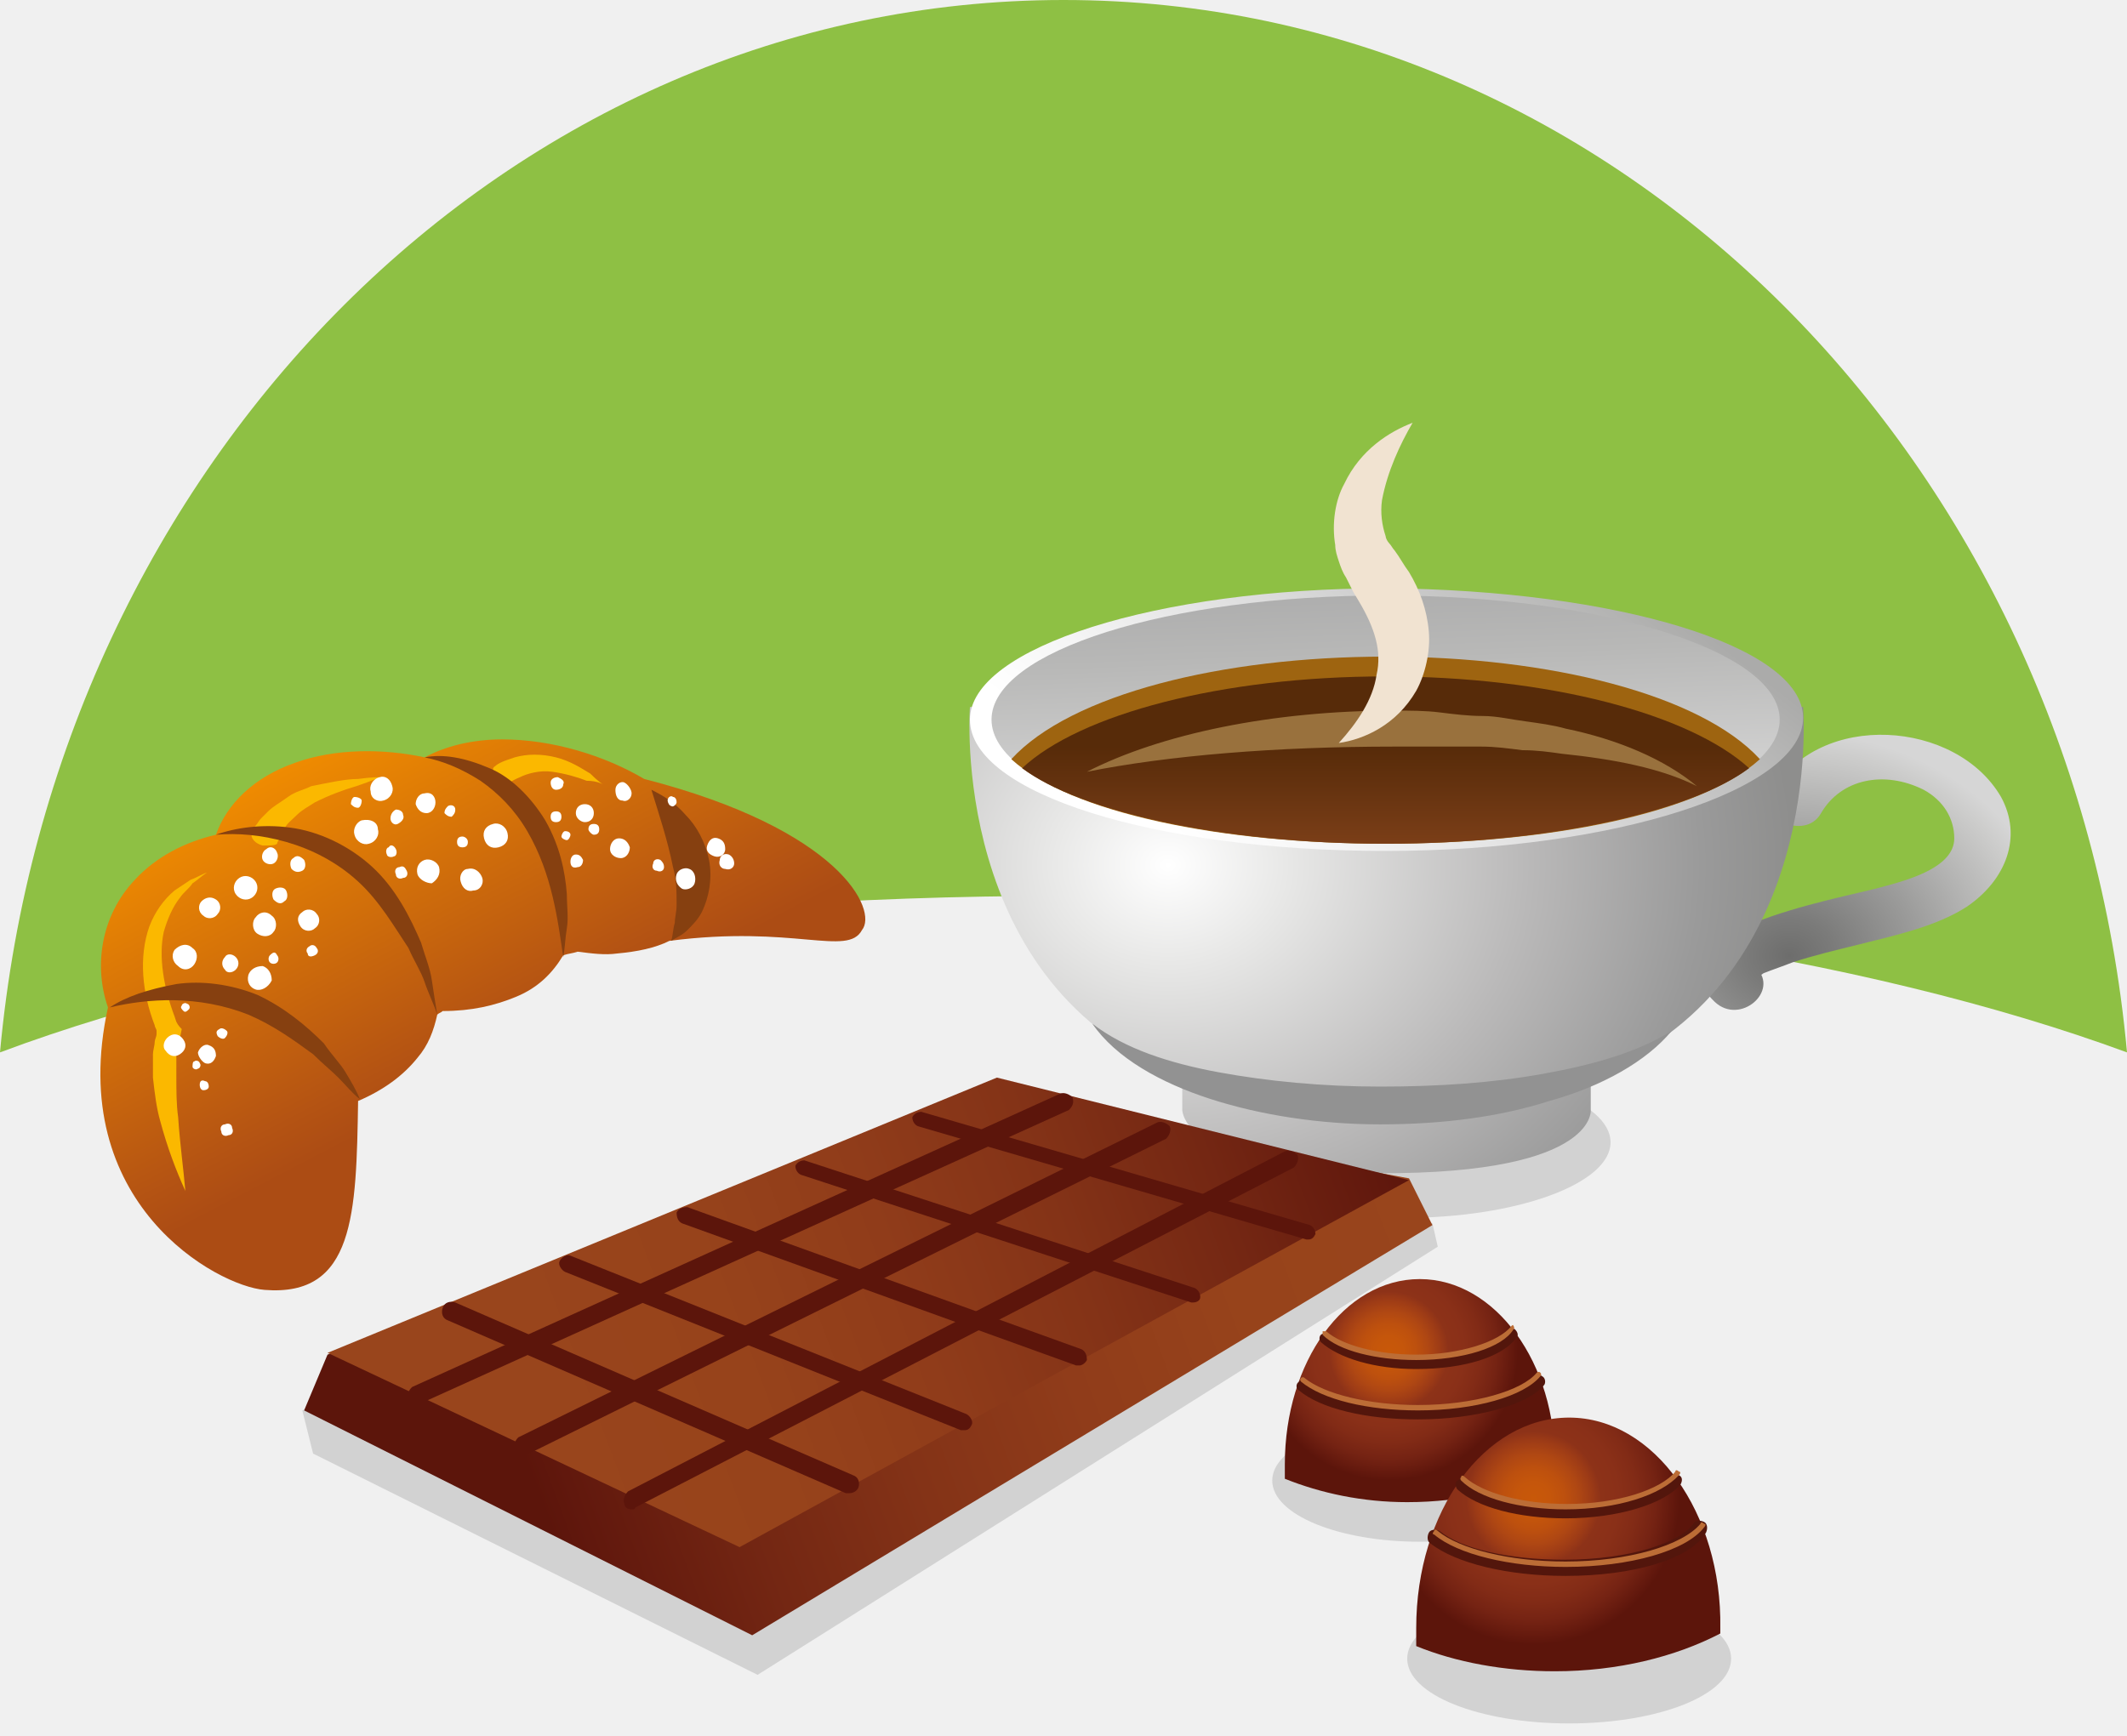
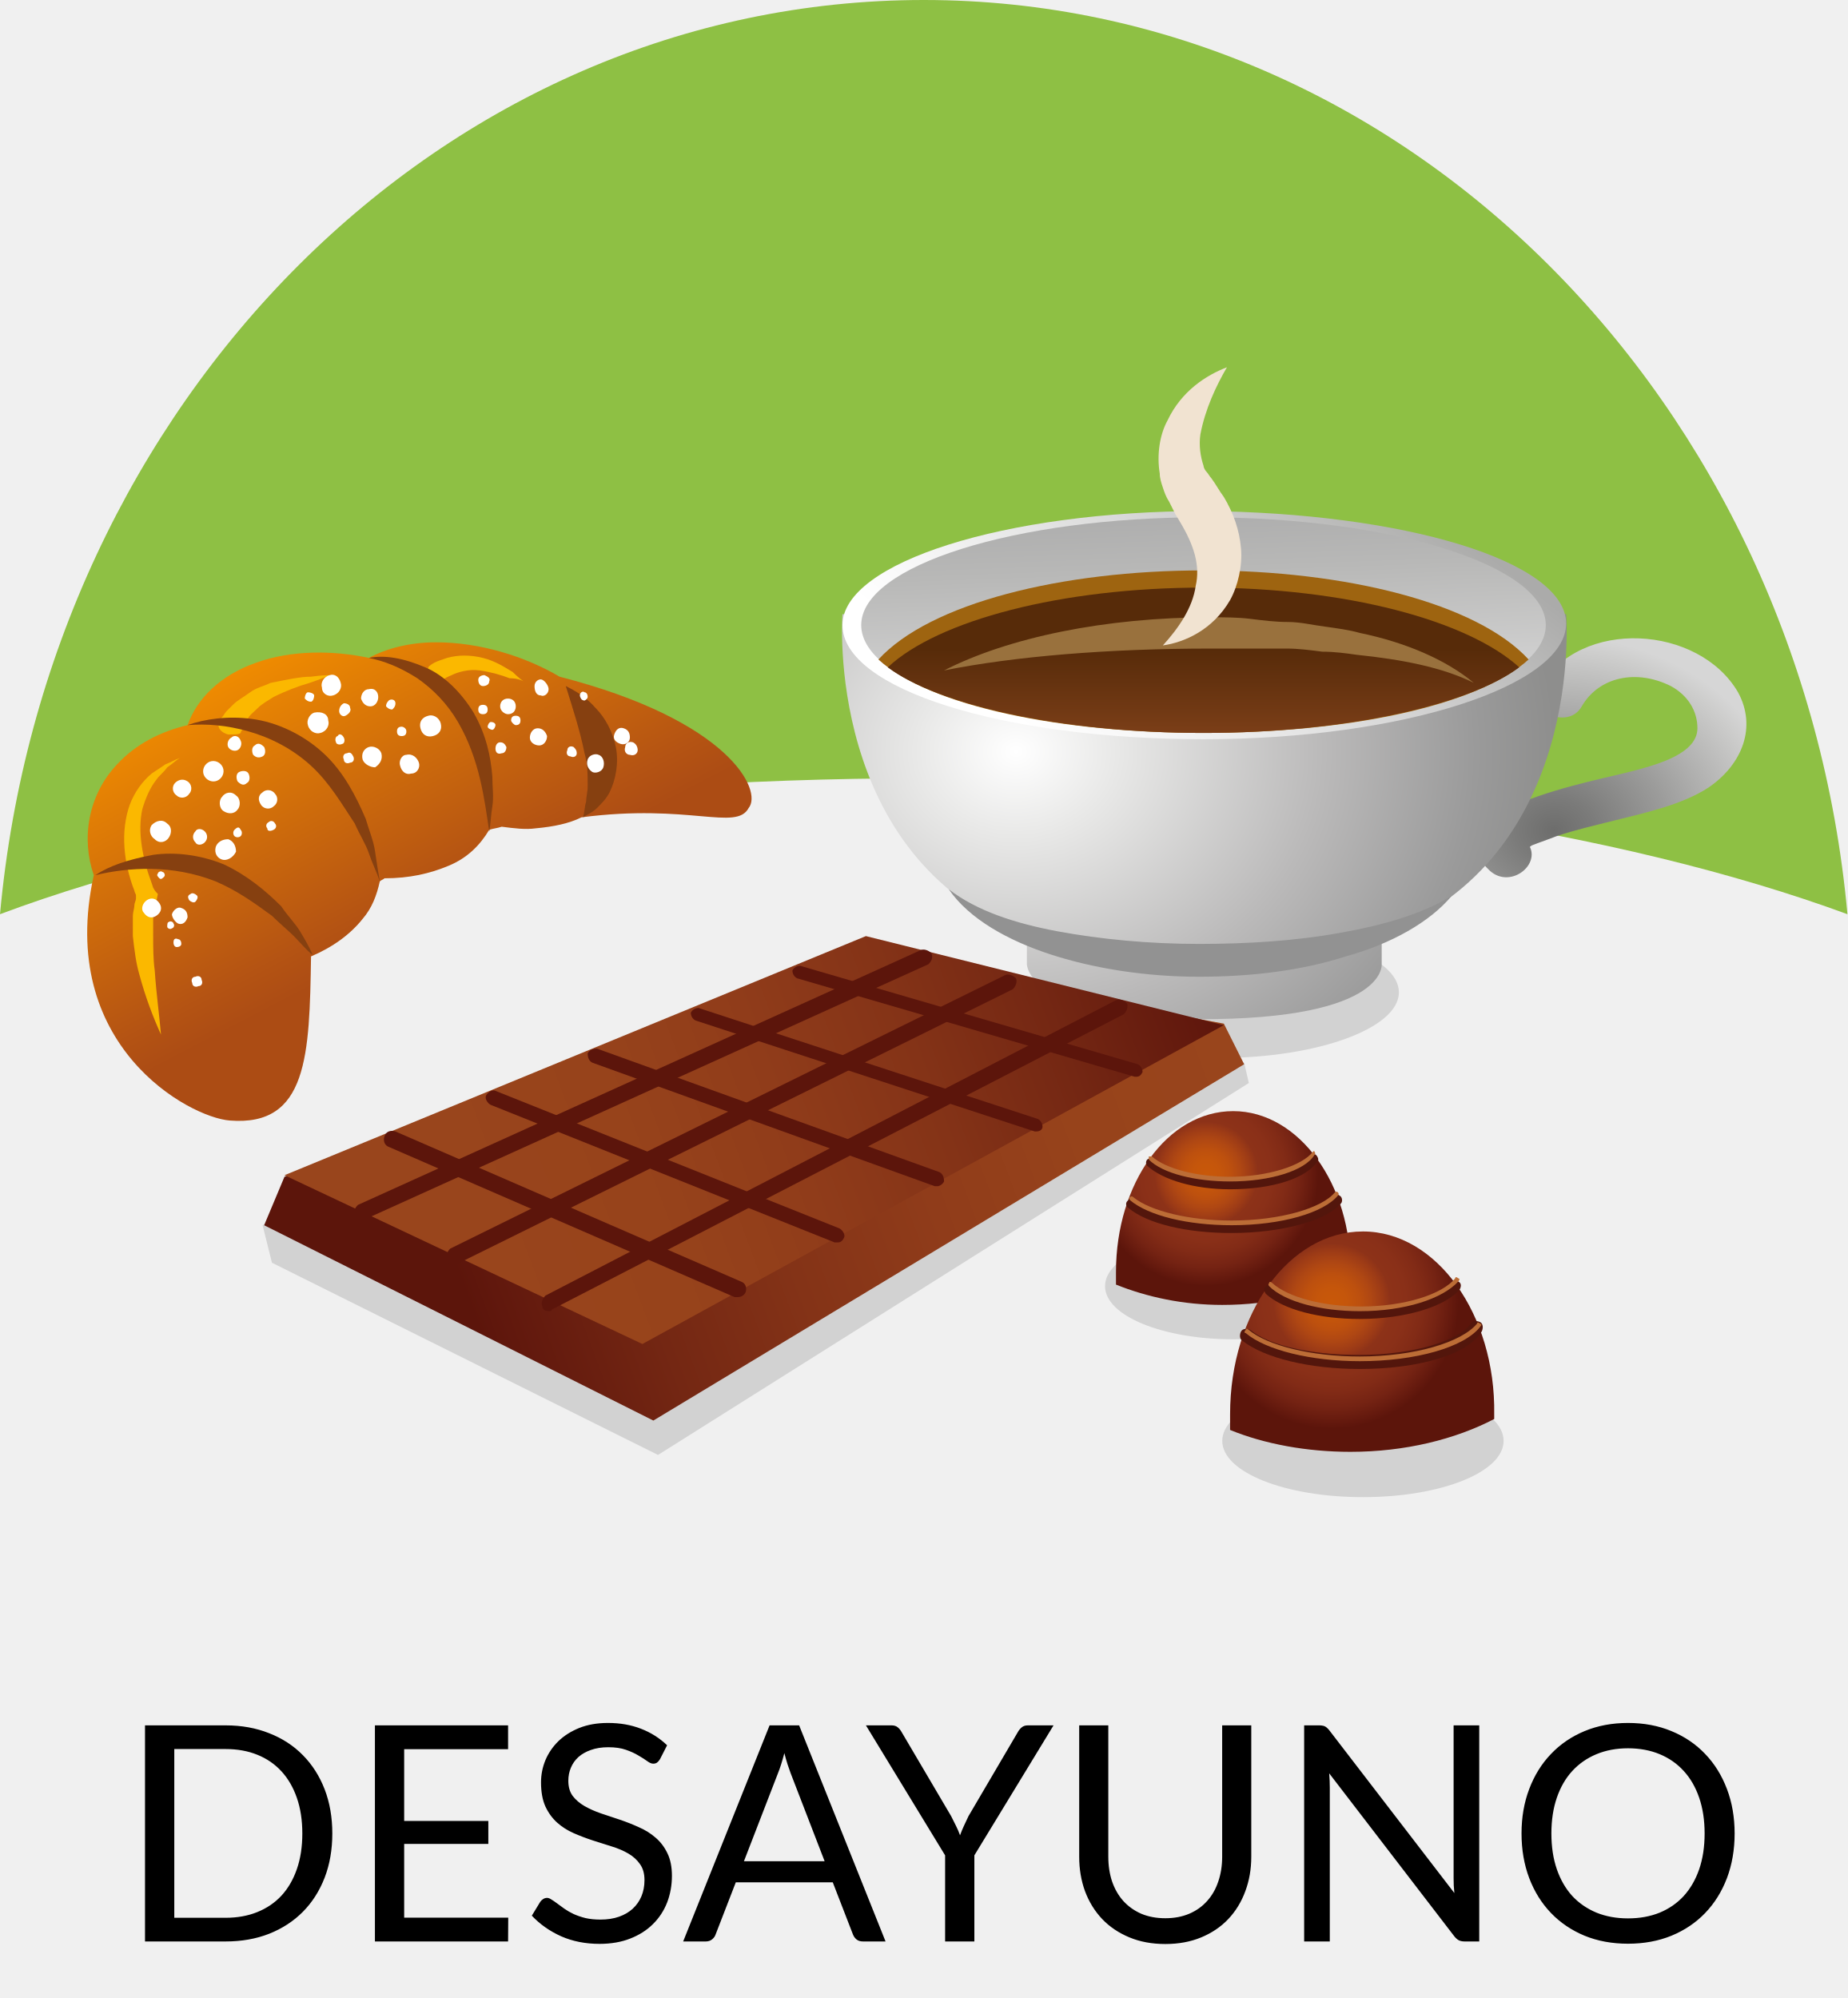
- <svg xmlns="http://www.w3.org/2000/svg" width="98" height="80" viewBox="0 0 98 80" fill="none">
+ <svg xmlns="http://www.w3.org/2000/svg" width="98" height="106" viewBox="0 0 98 106" fill="none">
  <g clip-path="url(#clip0)">
    <path d="M49 41.289C68.567 41.289 86.061 44.108 98 48.502C95.513 21.308 74.536 0 49 0C23.464 0 2.487 21.308 0 48.502C11.939 44.025 29.433 41.289 49 41.289Z" fill="#8EC044" />
    <path d="M13.929 65.002L14.426 66.992L34.905 77.189L66.245 57.457L65.997 56.379L45.186 53.228L13.929 65.002Z" fill="#D2D2D2" />
    <path d="M74.205 52.648C74.205 54.555 69.893 56.13 64.67 56.13C59.364 56.13 55.135 54.555 55.135 52.648C55.135 50.741 59.447 49.166 64.67 49.166C69.976 49.249 74.205 50.741 74.205 52.648Z" fill="#D2D2D2" />
    <path d="M72.215 68.235C72.215 69.811 69.147 71.054 65.416 71.054C61.685 71.054 58.618 69.811 58.618 68.235C58.618 66.66 61.685 65.416 65.416 65.416C69.147 65.416 72.215 66.66 72.215 68.235Z" fill="#D2D2D2" />
    <path d="M79.76 76.443C79.76 78.102 76.443 79.428 72.298 79.428C68.152 79.428 64.836 78.102 64.836 76.443C64.836 74.785 68.152 73.459 72.298 73.459C76.443 73.459 79.76 74.785 79.76 76.443Z" fill="#D2D2D2" />
    <path d="M83.905 37.475C84.817 35.9 86.807 35.486 88.631 36.398C89.543 36.895 90.041 37.724 90.041 38.636C90.041 39.963 87.968 40.543 86.724 40.875C84.652 41.455 75.614 42.947 79.014 46.181C80.174 47.259 81.998 45.684 80.921 44.606C80.672 45.103 80.838 45.186 81.252 44.854C81.667 44.689 82.164 44.523 82.579 44.357C83.574 44.025 84.652 43.777 85.647 43.528C87.305 43.113 89.212 42.699 90.621 41.787C92.445 40.543 93.191 38.553 92.196 36.729C90.124 33.164 83.822 32.749 81.667 36.48C80.838 37.641 83.159 38.802 83.905 37.475Z" fill="url(#paint0_radial)" />
    <path d="M83.076 32.584C83.076 32.584 84.154 45.518 73.293 49.58V51.156C73.293 51.156 73.624 54.306 62.514 54.057C54.472 53.809 54.472 51.156 54.472 51.156V49.58C43.694 45.518 44.689 32.584 44.689 32.584L69.562 32.418L77.77 32.667L83.076 32.584Z" fill="url(#paint1_radial)" />
    <path d="M83.076 33.081C83.076 36.398 74.371 39.217 63.841 39.217C53.228 39.217 44.689 36.563 44.689 33.164C44.689 29.848 53.311 27.112 63.841 27.112C74.454 27.195 83.076 29.765 83.076 33.081Z" fill="url(#paint2_linear)" />
    <path d="M81.998 33.164C81.998 36.315 73.873 38.885 63.841 38.885C53.809 38.885 45.684 36.315 45.684 33.164C45.684 30.014 53.809 27.443 63.841 27.443C73.873 27.443 81.998 30.014 81.998 33.164Z" fill="url(#paint3_linear)" />
    <path d="M77.024 47.508C75.448 48.502 73.376 49.083 71.054 49.497C68.733 49.912 66.245 50.078 63.592 50.078C60.939 50.078 58.369 49.829 56.13 49.414C53.892 49 51.819 48.337 50.327 47.176C51.404 48.751 53.477 49.912 55.799 50.658C58.12 51.404 60.856 51.819 63.592 51.819C66.411 51.819 69.064 51.487 71.386 50.741C73.79 50.078 75.863 48.917 77.024 47.508Z" fill="#929292" />
    <path d="M63.841 38.885C71.386 38.885 78.35 37.475 81.086 34.988C78.35 32.003 71.386 30.262 63.841 30.262C56.296 30.262 49.332 32.003 46.596 34.988C49.332 37.475 56.296 38.885 63.841 38.885Z" fill="#9E6410" />
    <path d="M63.841 38.885C71.386 38.885 77.936 37.392 80.589 35.403C77.853 32.915 71.386 31.174 63.841 31.174C56.296 31.174 49.746 32.915 47.093 35.403C49.746 37.392 56.296 38.885 63.841 38.885Z" fill="url(#paint4_linear)" />
    <path d="M50.078 35.569C53.809 34.822 58.783 34.408 64.255 34.408C64.919 34.408 65.582 34.408 66.245 34.408C66.909 34.408 67.572 34.408 68.235 34.408C68.898 34.408 69.479 34.491 70.142 34.574C70.805 34.574 71.386 34.657 71.966 34.739C74.371 34.988 76.526 35.403 78.184 36.232C76.692 34.988 74.536 34.076 72.132 33.579C71.552 33.413 70.888 33.33 70.308 33.247C69.645 33.164 68.981 32.998 68.318 32.998C67.655 32.998 66.992 32.915 66.328 32.832C65.665 32.749 64.919 32.749 64.255 32.749C58.618 32.749 53.477 33.827 50.078 35.569Z" fill="#99713D" />
    <path d="M65.085 19.484C64.007 19.898 62.68 20.727 61.934 22.303C61.52 23.049 61.354 24.127 61.52 25.122C61.52 25.37 61.602 25.619 61.685 25.868C61.768 26.117 61.851 26.365 62.017 26.614L62.349 27.277L62.597 27.692C63.344 28.936 63.675 30.014 63.426 31.091C63.261 32.252 62.514 33.33 61.685 34.242C62.846 34.076 64.338 33.413 65.251 31.837C65.665 31.091 65.914 30.014 65.831 29.102C65.748 28.107 65.416 27.195 64.919 26.365C64.67 26.034 64.504 25.702 64.256 25.37C64.173 25.288 64.09 25.122 64.007 25.039C63.924 24.956 63.841 24.79 63.841 24.707C63.675 24.21 63.592 23.629 63.675 23.049C63.924 21.723 64.504 20.479 65.085 19.484Z" fill="#F1E3D1" />
    <path d="M65.997 56.462L34.657 75.365L14.012 65.002L15.09 62.431L45.932 50.824L64.919 54.306L65.997 56.462Z" fill="url(#paint5_linear)" />
    <path d="M64.919 54.389L34.076 71.303L15.09 62.349L45.932 49.663L64.919 54.389Z" fill="url(#paint6_linear)" />
    <path d="M19.235 64.753C19.069 64.753 18.904 64.67 18.821 64.504C18.738 64.255 18.821 64.09 18.986 63.924L48.834 50.41C49 50.327 49.249 50.41 49.414 50.575C49.497 50.824 49.414 50.99 49.249 51.156L19.401 64.67C19.401 64.753 19.318 64.753 19.235 64.753Z" fill="#5C150B" />
    <path d="M24.044 67.074C23.878 67.074 23.712 66.992 23.712 66.826C23.63 66.66 23.712 66.411 23.878 66.245L53.311 51.736C53.477 51.653 53.726 51.736 53.892 51.902C53.975 52.068 53.892 52.316 53.726 52.482L24.21 67.074C24.21 67.074 24.127 67.074 24.044 67.074Z" fill="#5C150B" />
    <path d="M29.102 69.562C28.936 69.562 28.77 69.479 28.77 69.313C28.687 69.147 28.77 68.898 28.936 68.733L59.198 53.063C59.364 52.98 59.612 53.063 59.778 53.228C59.861 53.394 59.778 53.643 59.612 53.809L29.267 69.479C29.267 69.562 29.184 69.562 29.102 69.562Z" fill="#5C150B" />
    <path d="M39.134 68.816C39.051 68.816 39.051 68.816 38.968 68.816L20.645 60.856C20.396 60.773 20.313 60.525 20.396 60.276C20.479 60.027 20.727 59.944 20.976 60.027L39.299 67.987C39.548 68.069 39.631 68.318 39.548 68.567C39.465 68.733 39.299 68.816 39.134 68.816Z" fill="#5C150B" />
    <path d="M44.44 65.914C44.357 65.914 44.357 65.914 44.274 65.914L26.034 58.618C25.868 58.535 25.702 58.286 25.785 58.12C25.868 57.954 26.117 57.788 26.282 57.871L44.523 65.168C44.688 65.25 44.854 65.499 44.772 65.665C44.688 65.831 44.606 65.914 44.44 65.914Z" fill="#5C150B" />
    <path d="M49.746 62.929C49.746 62.929 49.663 62.929 49.58 62.929L31.423 56.379C31.257 56.296 31.174 56.13 31.174 55.882C31.257 55.716 31.423 55.633 31.672 55.633L49.829 62.183C49.995 62.266 50.078 62.431 50.078 62.68C49.995 62.846 49.829 62.929 49.746 62.929Z" fill="#5C150B" />
    <path d="M54.969 60.027H54.886L36.895 54.14C36.729 54.057 36.646 53.892 36.646 53.726C36.729 53.56 36.895 53.477 37.061 53.477L55.052 59.364C55.218 59.447 55.301 59.612 55.301 59.778C55.301 59.944 55.135 60.027 54.969 60.027Z" fill="#5C150B" />
    <path d="M60.276 57.125H60.193L42.284 51.902C42.118 51.819 42.035 51.653 42.035 51.487C42.118 51.321 42.284 51.239 42.45 51.239L60.359 56.462C60.524 56.545 60.607 56.711 60.607 56.876C60.524 57.042 60.441 57.125 60.276 57.125Z" fill="#5C150B" />
    <path d="M65.416 58.949C61.934 58.949 59.198 62.763 59.198 67.489C59.198 67.738 59.198 67.986 59.198 68.152C60.856 68.816 62.763 69.23 64.836 69.23C67.406 69.23 69.811 68.65 71.635 67.655C71.635 67.572 71.635 67.572 71.635 67.489C71.718 62.846 68.898 58.949 65.416 58.949Z" fill="url(#paint7_radial)" />
    <path d="M65.25 63.095C63.343 63.095 61.685 62.597 60.856 61.851C60.773 61.768 60.773 61.602 60.856 61.519C60.939 61.437 61.105 61.437 61.188 61.519C61.851 62.183 63.509 62.597 65.25 62.597C67.489 62.597 69.064 61.934 69.479 61.354C69.562 61.271 69.728 61.188 69.81 61.271C69.893 61.354 69.976 61.519 69.893 61.602C69.313 62.514 67.489 63.095 65.25 63.095Z" fill="#53160C" />
    <path d="M65.333 65.416C62.929 65.416 60.856 64.919 59.861 64.09C59.695 64.007 59.695 63.758 59.861 63.675C59.944 63.509 60.193 63.509 60.276 63.675C61.188 64.421 63.178 64.919 65.333 64.919C68.069 64.919 70.142 64.173 70.639 63.509C70.722 63.343 70.971 63.343 71.054 63.426C71.22 63.509 71.22 63.758 71.137 63.841C70.391 64.753 67.986 65.416 65.333 65.416Z" fill="#53160C" />
    <path d="M65.251 62.68C63.426 62.68 61.685 62.266 60.939 61.519C60.939 61.519 60.939 61.437 60.939 61.354C60.939 61.354 61.022 61.354 61.105 61.354C61.851 62.017 63.509 62.431 65.251 62.431C67.24 62.431 69.064 61.851 69.645 61.105C69.645 61.105 69.728 61.022 69.728 61.105C69.728 61.105 69.811 61.188 69.728 61.271C69.23 62.1 67.406 62.68 65.251 62.68Z" fill="#BC6D36" />
    <path d="M65.334 65.002C63.012 65.002 60.939 64.504 59.944 63.675C59.944 63.675 59.861 63.592 59.944 63.509C59.944 63.509 60.027 63.426 60.11 63.509C61.022 64.255 63.095 64.753 65.334 64.753C67.904 64.753 70.142 64.09 70.806 63.261C70.806 63.261 70.888 63.178 70.971 63.261C70.971 63.261 71.054 63.343 70.971 63.426C70.225 64.338 67.987 65.002 65.334 65.002Z" fill="#BC6D36" />
    <path d="M72.298 65.333C68.401 65.333 65.251 69.645 65.251 75.034C65.251 75.283 65.251 75.531 65.251 75.863C67.075 76.609 69.313 77.024 71.635 77.024C74.537 77.024 77.19 76.36 79.262 75.283C79.262 75.2 79.262 75.117 79.262 75.034C79.345 69.728 76.195 65.333 72.298 65.333Z" fill="url(#paint8_radial)" />
    <path d="M72.132 69.976C69.977 69.976 68.07 69.479 67.157 68.65C67.075 68.567 66.992 68.318 67.157 68.235C67.24 68.152 67.489 68.069 67.572 68.235C68.401 68.981 70.142 69.479 72.132 69.479C74.619 69.479 76.444 68.733 76.941 68.069C77.024 67.904 77.19 67.904 77.356 67.987C77.521 68.069 77.521 68.235 77.438 68.401C76.692 69.313 74.537 69.976 72.132 69.976Z" fill="#53160C" />
    <path d="M72.132 72.629C69.479 72.629 67.075 72.049 65.914 71.137C65.748 71.054 65.748 70.805 65.831 70.64C65.914 70.474 66.162 70.474 66.328 70.557C67.323 71.386 69.562 71.883 72.049 71.883C75.2 71.883 77.438 71.054 78.019 70.225C78.102 70.059 78.35 70.059 78.516 70.142C78.682 70.225 78.682 70.474 78.599 70.64C77.853 71.883 75.2 72.629 72.132 72.629Z" fill="#53160C" />
    <path d="M72.132 69.562C70.059 69.562 68.152 69.064 67.323 68.235C67.323 68.235 67.24 68.152 67.323 68.07C67.323 67.987 67.406 67.987 67.489 68.07C68.318 68.816 70.142 69.313 72.215 69.313C74.536 69.313 76.526 68.65 77.19 67.821C77.19 67.738 77.272 67.738 77.355 67.821C77.438 67.821 77.438 67.904 77.355 67.987C76.526 68.899 74.536 69.562 72.132 69.562Z" fill="#BC6D36" />
    <path d="M72.132 72.215C69.562 72.215 67.157 71.635 66.079 70.723C65.997 70.723 65.997 70.64 66.079 70.557C66.079 70.474 66.162 70.474 66.245 70.557C67.24 71.386 69.562 71.966 72.132 71.966C75.034 71.966 77.521 71.22 78.35 70.225C78.35 70.142 78.433 70.142 78.516 70.225C78.599 70.225 78.599 70.308 78.516 70.391C77.687 71.469 75.117 72.215 72.132 72.215Z" fill="#BC6D36" />
    <path d="M39.714 42.865C40.46 41.953 38.719 38.222 29.682 35.9C27.858 34.822 25.453 34.076 23.132 34.076C21.723 34.076 20.479 34.408 19.567 34.905C17.66 34.491 15.421 34.491 13.597 35.154C11.69 35.817 10.447 37.061 9.949 38.47C8.54 38.802 7.213 39.465 6.218 40.543C4.643 42.201 4.311 44.523 4.975 46.43C2.985 55.467 10.032 59.281 12.188 59.447C16.333 59.778 16.416 55.965 16.499 50.741C17.66 50.244 18.572 49.58 19.235 48.751C19.733 48.171 19.981 47.508 20.147 46.761C20.23 46.678 20.313 46.678 20.396 46.596C21.723 46.596 22.8 46.347 23.795 45.932C24.79 45.518 25.453 44.855 25.951 44.025C26.2 43.943 26.365 43.943 26.614 43.86C27.277 43.943 27.858 44.025 28.438 43.943C29.35 43.86 30.179 43.694 30.843 43.362C36.563 42.616 39.051 44.108 39.714 42.865Z" fill="url(#paint9_linear)" />
    <path d="M8.54 54.887C8.457 53.892 8.291 52.731 8.208 51.487C8.125 50.907 8.125 50.244 8.125 49.58C8.125 49.249 8.125 48.917 8.125 48.586C8.125 48.42 8.208 48.254 8.208 48.088C8.208 48.005 8.208 47.922 8.291 47.839L8.374 47.425C8.291 47.342 8.208 47.259 8.125 47.093L8.042 46.844C7.545 45.518 7.296 44.108 7.545 42.948C7.711 42.367 7.959 41.787 8.291 41.372C8.457 41.124 8.706 40.958 8.871 40.709C9.12 40.543 9.286 40.377 9.535 40.212C9.286 40.294 9.037 40.46 8.788 40.543C8.54 40.709 8.291 40.875 8.042 41.041C7.545 41.455 7.13 42.036 6.881 42.699C6.384 44.108 6.55 45.767 7.13 47.259C7.13 47.342 7.213 47.425 7.213 47.508C7.213 47.591 7.213 47.508 7.213 47.591V47.673C7.213 47.756 7.13 47.922 7.13 48.005C7.13 48.171 7.047 48.42 7.047 48.586C7.047 49 7.047 49.332 7.047 49.663C7.13 50.41 7.213 51.073 7.379 51.653C7.711 52.897 8.125 53.975 8.54 54.887Z" fill="#FBB800" />
    <path d="M17.494 35.817C17.494 35.817 17.079 35.817 16.499 35.9C15.919 35.9 15.172 36.066 14.343 36.232C14.012 36.398 13.597 36.48 13.266 36.729C12.934 36.978 12.602 37.144 12.354 37.393C12.271 37.475 12.105 37.641 12.022 37.724C11.939 37.807 11.856 37.973 11.773 38.056C11.607 38.222 11.607 38.305 11.607 38.388C11.524 38.636 11.773 38.885 12.105 38.968C12.437 38.968 12.685 38.968 12.768 38.885C12.768 38.885 12.768 38.802 12.851 38.719C12.851 38.636 12.934 38.553 12.934 38.47C13.017 38.388 13.017 38.305 13.1 38.222C13.183 37.973 13.431 37.807 13.68 37.558C13.929 37.31 14.261 37.144 14.509 36.978C15.172 36.646 15.836 36.398 16.416 36.232C17.162 35.983 17.494 35.817 17.494 35.817Z" fill="#FBB800" />
    <path d="M27.775 36.149C27.775 36.149 27.526 35.983 27.195 35.651C26.78 35.403 26.283 35.071 25.619 34.905C24.956 34.739 24.293 34.739 23.712 34.905C23.464 34.988 23.215 35.071 23.049 35.154C22.883 35.237 22.8 35.32 22.8 35.32C22.634 35.403 22.717 35.734 22.883 35.9C23.049 36.066 23.298 36.149 23.381 36.149C23.381 36.149 23.547 35.983 23.961 35.817C24.293 35.651 24.873 35.486 25.453 35.569C26.034 35.651 26.614 35.817 27.029 35.983C27.526 35.983 27.775 36.149 27.775 36.149Z" fill="#FBB800" />
    <path d="M5.057 46.43C6.798 46.015 9.12 45.849 11.441 46.761C12.602 47.259 13.514 47.922 14.426 48.586C14.841 49 15.255 49.332 15.587 49.663C15.919 49.995 16.25 50.41 16.582 50.658C16.416 50.244 16.167 49.829 15.919 49.415C15.67 49 15.255 48.586 14.924 48.088C14.095 47.259 13.1 46.43 11.856 45.849C10.612 45.352 9.286 45.186 8.125 45.352C6.798 45.601 5.804 45.932 5.057 46.43Z" fill="#864010" />
    <path d="M9.949 38.47C10.944 38.388 12.022 38.47 13.183 38.802C14.344 39.134 15.504 39.714 16.499 40.626C17.494 41.538 18.157 42.699 18.821 43.694C19.069 44.274 19.401 44.772 19.567 45.269C19.733 45.767 19.981 46.264 20.147 46.761C20.064 46.264 19.981 45.767 19.898 45.186C19.816 44.606 19.567 44.025 19.401 43.445C18.904 42.284 18.24 40.958 17.162 39.963C16.085 38.968 14.675 38.305 13.348 38.139C12.105 37.973 10.861 38.139 9.949 38.47Z" fill="#864010" />
    <path d="M19.567 34.905C20.396 35.071 21.225 35.403 22.137 35.983C22.966 36.563 23.712 37.31 24.293 38.305C25.453 40.294 25.702 42.45 25.951 44.108C26.034 43.694 26.034 43.279 26.117 42.782C26.2 42.284 26.117 41.787 26.117 41.206C26.034 40.129 25.785 38.968 25.122 37.807C24.459 36.729 23.547 35.817 22.552 35.403C21.391 34.905 20.396 34.739 19.567 34.905Z" fill="#864010" />
    <path d="M30.013 36.398C30.345 37.475 30.76 38.719 31.008 39.963C31.174 40.543 31.174 41.124 31.174 41.704C31.174 42.036 31.091 42.284 31.091 42.533C31.008 42.782 31.008 43.113 30.925 43.362C31.174 43.196 31.423 43.113 31.672 42.865C31.92 42.616 32.169 42.367 32.335 42.036C32.667 41.372 32.832 40.46 32.667 39.631C32.501 38.802 32.086 38.056 31.589 37.558C31.091 36.978 30.511 36.646 30.013 36.398Z" fill="#864010" />
    <path d="M31.174 36.978C31.174 37.061 31.009 37.227 30.926 37.144C30.843 37.144 30.76 36.978 30.76 36.895C30.76 36.729 30.926 36.646 31.009 36.729C31.091 36.729 31.174 36.812 31.174 36.978Z" fill="white" />
    <path d="M29.101 36.563C29.101 36.812 28.853 36.978 28.687 36.895C28.438 36.895 28.355 36.646 28.355 36.398C28.355 36.149 28.604 35.983 28.77 36.066C28.936 36.149 29.101 36.398 29.101 36.563Z" fill="white" />
    <path d="M25.951 36.149C25.951 36.315 25.785 36.398 25.619 36.398C25.453 36.398 25.371 36.232 25.371 36.066C25.371 35.9 25.536 35.817 25.702 35.817C25.868 35.9 26.034 35.983 25.951 36.149Z" fill="white" />
    <path d="M21.557 38.802C21.557 38.968 21.474 39.051 21.308 39.051C21.142 39.051 21.059 38.968 21.059 38.802C21.059 38.636 21.142 38.553 21.308 38.553C21.391 38.553 21.557 38.636 21.557 38.802Z" fill="white" />
    <path d="M17.411 38.222C17.494 38.47 17.328 38.802 16.997 38.885C16.748 38.968 16.416 38.802 16.333 38.47C16.25 38.222 16.416 37.89 16.665 37.807C17.079 37.724 17.411 37.89 17.411 38.222Z" fill="white" />
    <path d="M18.572 37.558C18.655 37.724 18.489 37.89 18.323 37.973C18.157 38.056 17.991 37.89 17.991 37.724C17.991 37.558 18.074 37.393 18.24 37.31C18.406 37.31 18.572 37.393 18.572 37.558Z" fill="white" />
    <path d="M14.012 39.631C14.095 39.797 14.095 40.046 13.929 40.129C13.763 40.212 13.597 40.212 13.431 40.046C13.348 39.88 13.348 39.631 13.514 39.548C13.68 39.383 13.846 39.465 14.012 39.631Z" fill="white" />
    <path d="M12.52 42.201C12.768 42.367 12.768 42.782 12.602 42.947C12.437 43.196 12.105 43.196 11.856 43.03C11.607 42.865 11.607 42.45 11.773 42.284C11.939 42.035 12.271 41.953 12.52 42.201Z" fill="white" />
    <path d="M10.861 44.108C11.027 44.274 11.027 44.523 10.861 44.689C10.695 44.854 10.447 44.854 10.364 44.689C10.198 44.523 10.198 44.274 10.364 44.108C10.447 43.942 10.695 43.942 10.861 44.108Z" fill="white" />
    <path d="M8.623 46.264C8.706 46.264 8.788 46.43 8.706 46.513C8.623 46.596 8.54 46.678 8.457 46.596C8.374 46.513 8.291 46.43 8.374 46.347C8.374 46.264 8.54 46.181 8.623 46.264Z" fill="white" />
    <path d="M8.954 48.917C9.037 48.834 9.203 48.917 9.203 49C9.286 49.083 9.203 49.249 9.12 49.249C9.037 49.332 8.871 49.249 8.871 49.166C8.871 49.083 8.871 48.917 8.954 48.917Z" fill="white" />
    <path d="M10.364 51.819C10.53 51.736 10.695 51.819 10.695 51.985C10.778 52.151 10.695 52.316 10.53 52.316C10.364 52.399 10.198 52.316 10.198 52.151C10.115 51.985 10.198 51.819 10.364 51.819Z" fill="white" />
    <path d="M20.064 36.978C20.064 37.227 19.898 37.475 19.65 37.475C19.401 37.475 19.235 37.31 19.152 37.061C19.152 36.812 19.318 36.563 19.567 36.563C19.898 36.481 20.064 36.729 20.064 36.978Z" fill="white" />
    <path d="M20.977 37.31C20.977 37.475 20.894 37.558 20.811 37.641C20.645 37.641 20.562 37.558 20.479 37.475C20.479 37.31 20.562 37.227 20.645 37.144C20.811 37.061 20.977 37.144 20.977 37.31Z" fill="white" />
    <path d="M18.074 36.232C18.157 36.481 17.991 36.812 17.66 36.895C17.411 36.978 17.079 36.812 17.079 36.481C16.997 36.232 17.162 35.9 17.494 35.817C17.743 35.734 17.991 35.9 18.074 36.232Z" fill="white" />
    <path d="M16.665 36.895C16.665 37.061 16.582 37.227 16.499 37.227C16.333 37.227 16.25 37.144 16.168 37.061C16.168 36.895 16.25 36.729 16.333 36.729C16.499 36.729 16.665 36.812 16.665 36.895Z" fill="white" />
    <path d="M12.768 39.3C12.851 39.465 12.768 39.714 12.602 39.797C12.437 39.88 12.188 39.797 12.105 39.631C12.022 39.465 12.105 39.217 12.271 39.134C12.437 38.968 12.685 39.051 12.768 39.3Z" fill="white" />
    <path d="M9.949 41.455C10.198 41.621 10.198 41.953 10.032 42.118C9.866 42.367 9.535 42.367 9.369 42.201C9.12 42.035 9.12 41.704 9.286 41.538C9.452 41.372 9.701 41.289 9.949 41.455Z" fill="white" />
    <path d="M8.871 43.694C9.12 43.86 9.12 44.191 8.954 44.44C8.789 44.689 8.457 44.772 8.208 44.523C7.959 44.357 7.877 44.025 8.042 43.777C8.291 43.528 8.623 43.445 8.871 43.694Z" fill="white" />
    <path d="M7.794 47.756C8.042 47.59 8.291 47.673 8.457 47.922C8.623 48.171 8.54 48.42 8.291 48.585C8.042 48.751 7.794 48.668 7.628 48.42C7.462 48.254 7.545 47.922 7.794 47.756Z" fill="white" />
    <path d="M10.115 47.425C10.198 47.342 10.364 47.425 10.447 47.508C10.53 47.59 10.447 47.756 10.364 47.839C10.281 47.922 10.115 47.839 10.032 47.756C9.949 47.59 9.949 47.508 10.115 47.425Z" fill="white" />
    <path d="M11.773 45.601C11.525 45.518 11.359 45.269 11.442 44.937C11.525 44.689 11.773 44.523 12.105 44.523C12.354 44.606 12.52 44.855 12.52 45.186C12.354 45.518 12.022 45.684 11.773 45.601Z" fill="white" />
    <path d="M14.178 43.943C14.095 43.86 14.095 43.694 14.261 43.611C14.344 43.528 14.509 43.528 14.592 43.694C14.675 43.777 14.675 43.943 14.509 44.025C14.344 44.108 14.178 44.108 14.178 43.943Z" fill="white" />
    <path d="M12.602 41.455C12.519 41.289 12.519 41.041 12.685 40.958C12.851 40.875 13.1 40.875 13.183 41.041C13.266 41.206 13.266 41.455 13.1 41.538C12.934 41.704 12.768 41.621 12.602 41.455Z" fill="white" />
    <path d="M10.861 41.206C10.695 40.958 10.778 40.626 11.027 40.46C11.276 40.294 11.607 40.377 11.773 40.626C11.939 40.875 11.856 41.206 11.607 41.372C11.359 41.538 11.027 41.455 10.861 41.206Z" fill="white" />
    <path d="M18.24 40.294C18.157 40.129 18.24 39.963 18.406 39.963C18.572 39.88 18.655 39.963 18.738 40.129C18.821 40.294 18.738 40.46 18.572 40.46C18.406 40.543 18.24 40.46 18.24 40.294Z" fill="white" />
    <path d="M19.235 40.294C19.152 39.963 19.318 39.714 19.567 39.631C19.816 39.548 20.147 39.714 20.23 39.963C20.313 40.294 20.147 40.543 19.898 40.709C19.65 40.709 19.318 40.543 19.235 40.294Z" fill="white" />
    <path d="M21.64 40.626C21.64 40.543 21.64 40.377 21.805 40.377C21.888 40.377 22.054 40.377 22.054 40.543C22.054 40.626 22.054 40.792 21.888 40.792C21.805 40.792 21.64 40.792 21.64 40.626Z" fill="white" />
    <path d="M27.112 38.222C27.112 38.056 27.195 37.973 27.36 37.973C27.526 37.973 27.609 38.056 27.609 38.222C27.609 38.388 27.526 38.47 27.36 38.47C27.278 38.47 27.112 38.304 27.112 38.222Z" fill="white" />
    <path d="M26.531 37.475C26.531 37.227 26.697 37.061 26.946 37.061C27.195 37.061 27.36 37.227 27.36 37.475C27.36 37.724 27.195 37.89 26.946 37.89C26.78 37.89 26.531 37.724 26.531 37.475Z" fill="white" />
    <path d="M25.371 37.641C25.371 37.475 25.453 37.393 25.619 37.393C25.785 37.393 25.868 37.475 25.868 37.641C25.868 37.807 25.785 37.89 25.619 37.89C25.453 37.89 25.371 37.807 25.371 37.641Z" fill="white" />
    <path d="M26.283 39.714C26.283 39.548 26.366 39.382 26.531 39.382C26.697 39.382 26.78 39.465 26.863 39.631C26.863 39.797 26.78 39.963 26.614 39.963C26.366 40.046 26.283 39.88 26.283 39.714Z" fill="white" />
    <path d="M28.107 39.134C28.107 38.885 28.273 38.636 28.521 38.636C28.77 38.636 28.936 38.802 29.019 39.051C29.019 39.3 28.853 39.548 28.604 39.548C28.355 39.548 28.107 39.382 28.107 39.134Z" fill="white" />
    <path d="M31.174 40.294C31.257 40.046 31.589 39.963 31.755 40.046C32.004 40.129 32.086 40.46 32.004 40.709C31.921 40.958 31.589 41.041 31.423 40.958C31.174 40.792 31.091 40.543 31.174 40.294Z" fill="white" />
    <path d="M33.827 39.797C33.827 39.963 33.662 40.129 33.413 40.046C33.247 40.046 33.081 39.88 33.164 39.631C33.164 39.465 33.33 39.3 33.579 39.382C33.745 39.465 33.827 39.631 33.827 39.797Z" fill="white" />
    <path d="M33.413 39.134C33.413 39.382 33.164 39.548 32.916 39.465C32.667 39.382 32.501 39.217 32.584 38.968C32.667 38.719 32.833 38.553 33.081 38.636C33.33 38.719 33.413 38.885 33.413 39.134Z" fill="white" />
    <path d="M30.594 39.963C30.594 40.129 30.428 40.212 30.262 40.129C30.096 40.129 30.014 39.963 30.096 39.797C30.096 39.631 30.262 39.548 30.428 39.631C30.511 39.714 30.594 39.797 30.594 39.963Z" fill="white" />
    <path d="M26.283 38.47C26.283 38.553 26.2 38.719 26.117 38.719C26.034 38.719 25.868 38.636 25.868 38.553C25.868 38.47 25.951 38.305 26.034 38.305C26.2 38.305 26.283 38.388 26.283 38.47Z" fill="white" />
    <path d="M23.381 38.388C23.464 38.719 23.298 38.968 22.966 39.051C22.634 39.134 22.386 38.968 22.303 38.636C22.22 38.305 22.386 38.056 22.717 37.973C22.966 37.89 23.298 38.056 23.381 38.388Z" fill="white" />
    <path d="M22.22 40.46C22.303 40.709 22.137 41.041 21.806 41.041C21.557 41.123 21.308 40.958 21.225 40.626C21.142 40.377 21.308 40.046 21.557 40.046C21.889 39.963 22.137 40.212 22.22 40.46Z" fill="white" />
    <path d="M18.24 39.134C18.323 39.3 18.24 39.465 18.157 39.465C17.992 39.548 17.826 39.465 17.826 39.383C17.743 39.217 17.826 39.051 17.909 39.051C17.992 38.885 18.157 38.968 18.24 39.134Z" fill="white" />
    <path d="M14.592 42.118C14.758 42.284 14.758 42.616 14.509 42.782C14.344 42.947 14.012 42.947 13.846 42.699C13.68 42.45 13.68 42.201 13.929 42.035C14.095 41.87 14.426 41.87 14.592 42.118Z" fill="white" />
    <path d="M12.768 44.025C12.851 44.108 12.851 44.274 12.768 44.357C12.685 44.44 12.519 44.44 12.437 44.357C12.354 44.274 12.354 44.108 12.437 44.025C12.602 43.859 12.685 43.859 12.768 44.025Z" fill="white" />
    <path d="M9.618 48.171C9.866 48.254 9.949 48.42 9.949 48.668C9.866 48.917 9.7 49.083 9.452 49C9.286 48.917 9.12 48.668 9.12 48.502C9.203 48.254 9.452 48.088 9.618 48.171Z" fill="white" />
    <path d="M9.452 49.829C9.535 49.829 9.618 49.912 9.618 50.078C9.618 50.161 9.535 50.244 9.369 50.244C9.286 50.244 9.203 50.161 9.203 49.995C9.203 49.829 9.286 49.746 9.452 49.829Z" fill="white" />
  </g>
+   <path d="M17.628 97.272C17.628 98.131 17.492 98.912 17.221 99.616C16.948 100.32 16.564 100.923 16.069 101.424C15.572 101.925 14.975 102.315 14.277 102.592C13.583 102.864 12.815 103 11.973 103H7.692V91.536H11.973C12.815 91.536 13.583 91.675 14.277 91.952C14.975 92.224 15.572 92.613 16.069 93.12C16.564 93.621 16.948 94.224 17.221 94.928C17.492 95.632 17.628 96.413 17.628 97.272ZM16.037 97.272C16.037 96.568 15.941 95.939 15.748 95.384C15.556 94.829 15.284 94.36 14.932 93.976C14.581 93.592 14.154 93.299 13.652 93.096C13.151 92.893 12.591 92.792 11.973 92.792H9.245V101.744H11.973C12.591 101.744 13.151 101.643 13.652 101.44C14.154 101.237 14.581 100.947 14.932 100.568C15.284 100.184 15.556 99.715 15.748 99.16C15.941 98.605 16.037 97.976 16.037 97.272ZM26.96 101.736L26.952 103H19.888V91.536H26.952V92.8H21.44V96.608H25.904V97.824H21.44V101.736H26.96ZM35.011 93.328C34.963 93.408 34.909 93.469 34.851 93.512C34.797 93.549 34.731 93.568 34.651 93.568C34.56 93.568 34.453 93.523 34.331 93.432C34.208 93.341 34.053 93.243 33.867 93.136C33.685 93.024 33.464 92.923 33.203 92.832C32.947 92.741 32.635 92.696 32.267 92.696C31.92 92.696 31.613 92.744 31.347 92.84C31.085 92.931 30.864 93.056 30.683 93.216C30.507 93.376 30.373 93.565 30.283 93.784C30.192 93.997 30.147 94.229 30.147 94.48C30.147 94.8 30.224 95.067 30.379 95.28C30.539 95.488 30.747 95.667 31.003 95.816C31.264 95.965 31.557 96.096 31.883 96.208C32.213 96.315 32.549 96.427 32.891 96.544C33.237 96.661 33.573 96.795 33.899 96.944C34.229 97.088 34.523 97.272 34.779 97.496C35.04 97.72 35.248 97.995 35.403 98.32C35.563 98.645 35.643 99.045 35.643 99.52C35.643 100.021 35.557 100.493 35.387 100.936C35.216 101.373 34.965 101.755 34.635 102.08C34.309 102.405 33.907 102.661 33.427 102.848C32.952 103.035 32.411 103.128 31.803 103.128C31.056 103.128 30.379 102.995 29.771 102.728C29.163 102.456 28.643 102.091 28.211 101.632L28.659 100.896C28.701 100.837 28.752 100.789 28.811 100.752C28.875 100.709 28.944 100.688 29.019 100.688C29.088 100.688 29.165 100.717 29.251 100.776C29.341 100.829 29.443 100.899 29.555 100.984C29.667 101.069 29.795 101.163 29.939 101.264C30.083 101.365 30.245 101.459 30.427 101.544C30.613 101.629 30.824 101.701 31.059 101.76C31.293 101.813 31.557 101.84 31.851 101.84C32.219 101.84 32.547 101.789 32.835 101.688C33.123 101.587 33.365 101.445 33.563 101.264C33.765 101.077 33.92 100.856 34.027 100.6C34.133 100.344 34.187 100.059 34.187 99.744C34.187 99.397 34.107 99.115 33.947 98.896C33.792 98.672 33.587 98.485 33.331 98.336C33.075 98.187 32.781 98.061 32.451 97.96C32.12 97.853 31.784 97.747 31.443 97.64C31.101 97.528 30.765 97.4 30.435 97.256C30.104 97.112 29.811 96.925 29.555 96.696C29.299 96.467 29.091 96.181 28.931 95.84C28.776 95.493 28.699 95.067 28.699 94.56C28.699 94.155 28.776 93.763 28.931 93.384C29.091 93.005 29.32 92.669 29.619 92.376C29.923 92.083 30.293 91.848 30.731 91.672C31.173 91.496 31.68 91.408 32.251 91.408C32.891 91.408 33.472 91.509 33.995 91.712C34.523 91.915 34.987 92.208 35.387 92.592L35.011 93.328ZM43.743 98.744L41.943 94.08C41.89 93.941 41.834 93.781 41.775 93.6C41.717 93.413 41.66 93.216 41.607 93.008C41.495 93.44 41.38 93.8 41.263 94.088L39.463 98.744H43.743ZM46.975 103H45.775C45.636 103 45.525 102.965 45.439 102.896C45.354 102.827 45.29 102.739 45.247 102.632L44.175 99.864H39.031L37.959 102.632C37.927 102.728 37.866 102.813 37.775 102.888C37.684 102.963 37.572 103 37.439 103H36.239L40.823 91.536H42.391L46.975 103ZM51.686 98.432V103H50.134V98.432L45.934 91.536H47.294C47.433 91.536 47.542 91.571 47.622 91.64C47.702 91.704 47.772 91.789 47.83 91.896L50.454 96.352C50.55 96.539 50.638 96.715 50.718 96.88C50.798 97.04 50.868 97.203 50.926 97.368C50.985 97.203 51.052 97.04 51.126 96.88C51.201 96.715 51.284 96.539 51.374 96.352L53.99 91.896C54.038 91.805 54.105 91.723 54.19 91.648C54.276 91.573 54.385 91.536 54.518 91.536H55.886L51.686 98.432ZM61.815 101.768C62.289 101.768 62.713 101.688 63.087 101.528C63.46 101.368 63.775 101.144 64.031 100.856C64.292 100.568 64.489 100.224 64.623 99.824C64.761 99.424 64.831 98.984 64.831 98.504V91.536H66.375V98.504C66.375 99.165 66.268 99.779 66.055 100.344C65.847 100.909 65.545 101.4 65.151 101.816C64.761 102.227 64.284 102.549 63.719 102.784C63.153 103.019 62.519 103.136 61.815 103.136C61.111 103.136 60.476 103.019 59.911 102.784C59.345 102.549 58.865 102.227 58.471 101.816C58.076 101.4 57.772 100.909 57.559 100.344C57.351 99.779 57.247 99.165 57.247 98.504V91.536H58.791V98.496C58.791 98.976 58.857 99.416 58.991 99.816C59.129 100.216 59.327 100.56 59.583 100.848C59.844 101.136 60.161 101.363 60.535 101.528C60.913 101.688 61.34 101.768 61.815 101.768ZM78.468 91.536V103H77.692C77.57 103 77.466 102.979 77.38 102.936C77.3 102.893 77.22 102.821 77.14 102.72L70.508 94.08C70.519 94.213 70.527 94.344 70.532 94.472C70.538 94.6 70.54 94.72 70.54 94.832V103H69.18V91.536H69.98C70.05 91.536 70.108 91.541 70.156 91.552C70.204 91.557 70.247 91.571 70.284 91.592C70.322 91.608 70.359 91.635 70.396 91.672C70.434 91.704 70.474 91.747 70.516 91.8L77.148 100.432C77.138 100.293 77.127 100.16 77.116 100.032C77.111 99.899 77.108 99.773 77.108 99.656V91.536H78.468ZM92.015 97.272C92.015 98.131 91.879 98.92 91.607 99.64C91.335 100.355 90.951 100.971 90.455 101.488C89.959 102.005 89.362 102.408 88.663 102.696C87.97 102.979 87.202 103.12 86.359 103.12C85.516 103.12 84.748 102.979 84.055 102.696C83.362 102.408 82.767 102.005 82.271 101.488C81.775 100.971 81.391 100.355 81.119 99.64C80.847 98.92 80.711 98.131 80.711 97.272C80.711 96.413 80.847 95.627 81.119 94.912C81.391 94.192 81.775 93.573 82.271 93.056C82.767 92.533 83.362 92.128 84.055 91.84C84.748 91.552 85.516 91.408 86.359 91.408C87.202 91.408 87.97 91.552 88.663 91.84C89.362 92.128 89.959 92.533 90.455 93.056C90.951 93.573 91.335 94.192 91.607 94.912C91.879 95.627 92.015 96.413 92.015 97.272ZM90.423 97.272C90.423 96.568 90.327 95.936 90.135 95.376C89.943 94.816 89.671 94.344 89.319 93.96C88.967 93.571 88.54 93.272 88.039 93.064C87.538 92.856 86.978 92.752 86.359 92.752C85.746 92.752 85.188 92.856 84.687 93.064C84.186 93.272 83.756 93.571 83.399 93.96C83.047 94.344 82.775 94.816 82.583 95.376C82.391 95.936 82.295 96.568 82.295 97.272C82.295 97.976 82.391 98.608 82.583 99.168C82.775 99.723 83.047 100.195 83.399 100.584C83.756 100.968 84.186 101.264 84.687 101.472C85.188 101.675 85.746 101.776 86.359 101.776C86.978 101.776 87.538 101.675 88.039 101.472C88.54 101.264 88.967 100.968 89.319 100.584C89.671 100.195 89.943 99.723 90.135 99.168C90.327 98.608 90.423 97.976 90.423 97.272Z" fill="black" />
  <defs>
    <radialGradient id="paint0_radial" cx="0" cy="0" r="1" gradientUnits="userSpaceOnUse" gradientTransform="translate(82.4441 44.0481) scale(12.3782 10.3358)">
      <stop stop-color="#6D6D6C" />
      <stop offset="0.167" stop-color="#7B7B7A" />
      <stop offset="0.486" stop-color="#9C9C9B" />
      <stop offset="0.92" stop-color="#CDCDCC" />
      <stop offset="1" stop-color="#D6D6D6" />
    </radialGradient>
    <radialGradient id="paint1_radial" cx="0" cy="0" r="1" gradientUnits="userSpaceOnUse" gradientTransform="translate(53.8439 39.8672) scale(28.7773 24.0291)">
      <stop stop-color="white" />
      <stop offset="0.188" stop-color="#E8E8E7" />
      <stop offset="0.571" stop-color="#BAB9B9" />
      <stop offset="0.852" stop-color="#9A9A9A" />
      <stop offset="1" stop-color="#8E8E8D" />
    </radialGradient>
    <linearGradient id="paint2_linear" x1="57.687" y1="41.084" x2="71.343" y2="23.51" gradientUnits="userSpaceOnUse">
      <stop stop-color="white" />
      <stop offset="0.184" stop-color="#F5F5F5" />
      <stop offset="0.535" stop-color="#D9D9D9" />
      <stop offset="1" stop-color="#ABABAA" />
    </linearGradient>
    <linearGradient id="paint3_linear" x1="63.607" y1="26.753" x2="64.083" y2="40.558" gradientUnits="userSpaceOnUse">
      <stop stop-color="#ACACAC" />
      <stop offset="0.251" stop-color="#B8B8B7" />
      <stop offset="0.727" stop-color="#D5D5D5" />
      <stop offset="1" stop-color="#E7E7E7" />
    </linearGradient>
    <linearGradient id="paint4_linear" x1="63.829" y1="31.762" x2="63.829" y2="39.76" gradientUnits="userSpaceOnUse">
      <stop offset="0.334" stop-color="#572B09" />
      <stop offset="0.548" stop-color="#64320F" />
      <stop offset="0.997" stop-color="#82421A" />
      <stop offset="1" stop-color="#82421A" />
    </linearGradient>
    <linearGradient id="paint5_linear" x1="24.77" y1="68.905" x2="65.328" y2="53.736" gradientUnits="userSpaceOnUse">
      <stop stop-color="#5C150B" />
      <stop offset="0.036" stop-color="#61180D" />
      <stop offset="0.209" stop-color="#742713" />
      <stop offset="0.389" stop-color="#843317" />
      <stop offset="0.576" stop-color="#903C1A" />
      <stop offset="0.773" stop-color="#97431B" />
      <stop offset="1" stop-color="#99451C" />
    </linearGradient>
    <linearGradient id="paint6_linear" x1="25.283" y1="65.953" x2="64.114" y2="51.429" gradientUnits="userSpaceOnUse">
      <stop stop-color="#99451C" />
      <stop offset="0.227" stop-color="#97431B" />
      <stop offset="0.424" stop-color="#903C1A" />
      <stop offset="0.611" stop-color="#843317" />
      <stop offset="0.791" stop-color="#742713" />
      <stop offset="0.964" stop-color="#61180D" />
      <stop offset="1" stop-color="#5C150B" />
    </linearGradient>
    <radialGradient id="paint7_radial" cx="0" cy="0" r="1" gradientUnits="userSpaceOnUse" gradientTransform="translate(63.9827 62.2628) scale(5.96399)">
      <stop stop-color="#C85809" />
      <stop offset="0.115" stop-color="#C5560B" />
      <stop offset="0.215" stop-color="#BD500E" />
      <stop offset="0.309" stop-color="#AF4713" />
      <stop offset="0.399" stop-color="#9D3B16" />
      <stop offset="0.462" stop-color="#8D3218" />
      <stop offset="0.582" stop-color="#8A3018" />
      <stop offset="0.707" stop-color="#822B16" />
      <stop offset="0.834" stop-color="#752313" />
      <stop offset="0.962" stop-color="#62180D" />
      <stop offset="1" stop-color="#5C150B" />
    </radialGradient>
    <radialGradient id="paint8_radial" cx="0" cy="0" r="1" gradientUnits="userSpaceOnUse" gradientTransform="translate(70.6543 69.0674) scale(6.72428)">
      <stop stop-color="#C85809" />
      <stop offset="0.115" stop-color="#C5560B" />
      <stop offset="0.215" stop-color="#BD500E" />
      <stop offset="0.309" stop-color="#AF4713" />
      <stop offset="0.399" stop-color="#9D3B16" />
      <stop offset="0.462" stop-color="#8D3218" />
      <stop offset="0.582" stop-color="#8A3018" />
      <stop offset="0.707" stop-color="#822B16" />
      <stop offset="0.834" stop-color="#752313" />
      <stop offset="0.962" stop-color="#62180D" />
      <stop offset="1" stop-color="#5C150B" />
    </radialGradient>
    <linearGradient id="paint9_linear" x1="23.4" y1="48.813" x2="15.444" y2="33.545" gradientUnits="userSpaceOnUse">
      <stop stop-color="#AC4C14" />
      <stop offset="0.123" stop-color="#B45313" />
      <stop offset="1" stop-color="#F18D00" />
    </linearGradient>
    <clipPath id="clip0">
      <rect width="98" height="79.428" fill="white" />
    </clipPath>
  </defs>
</svg>
